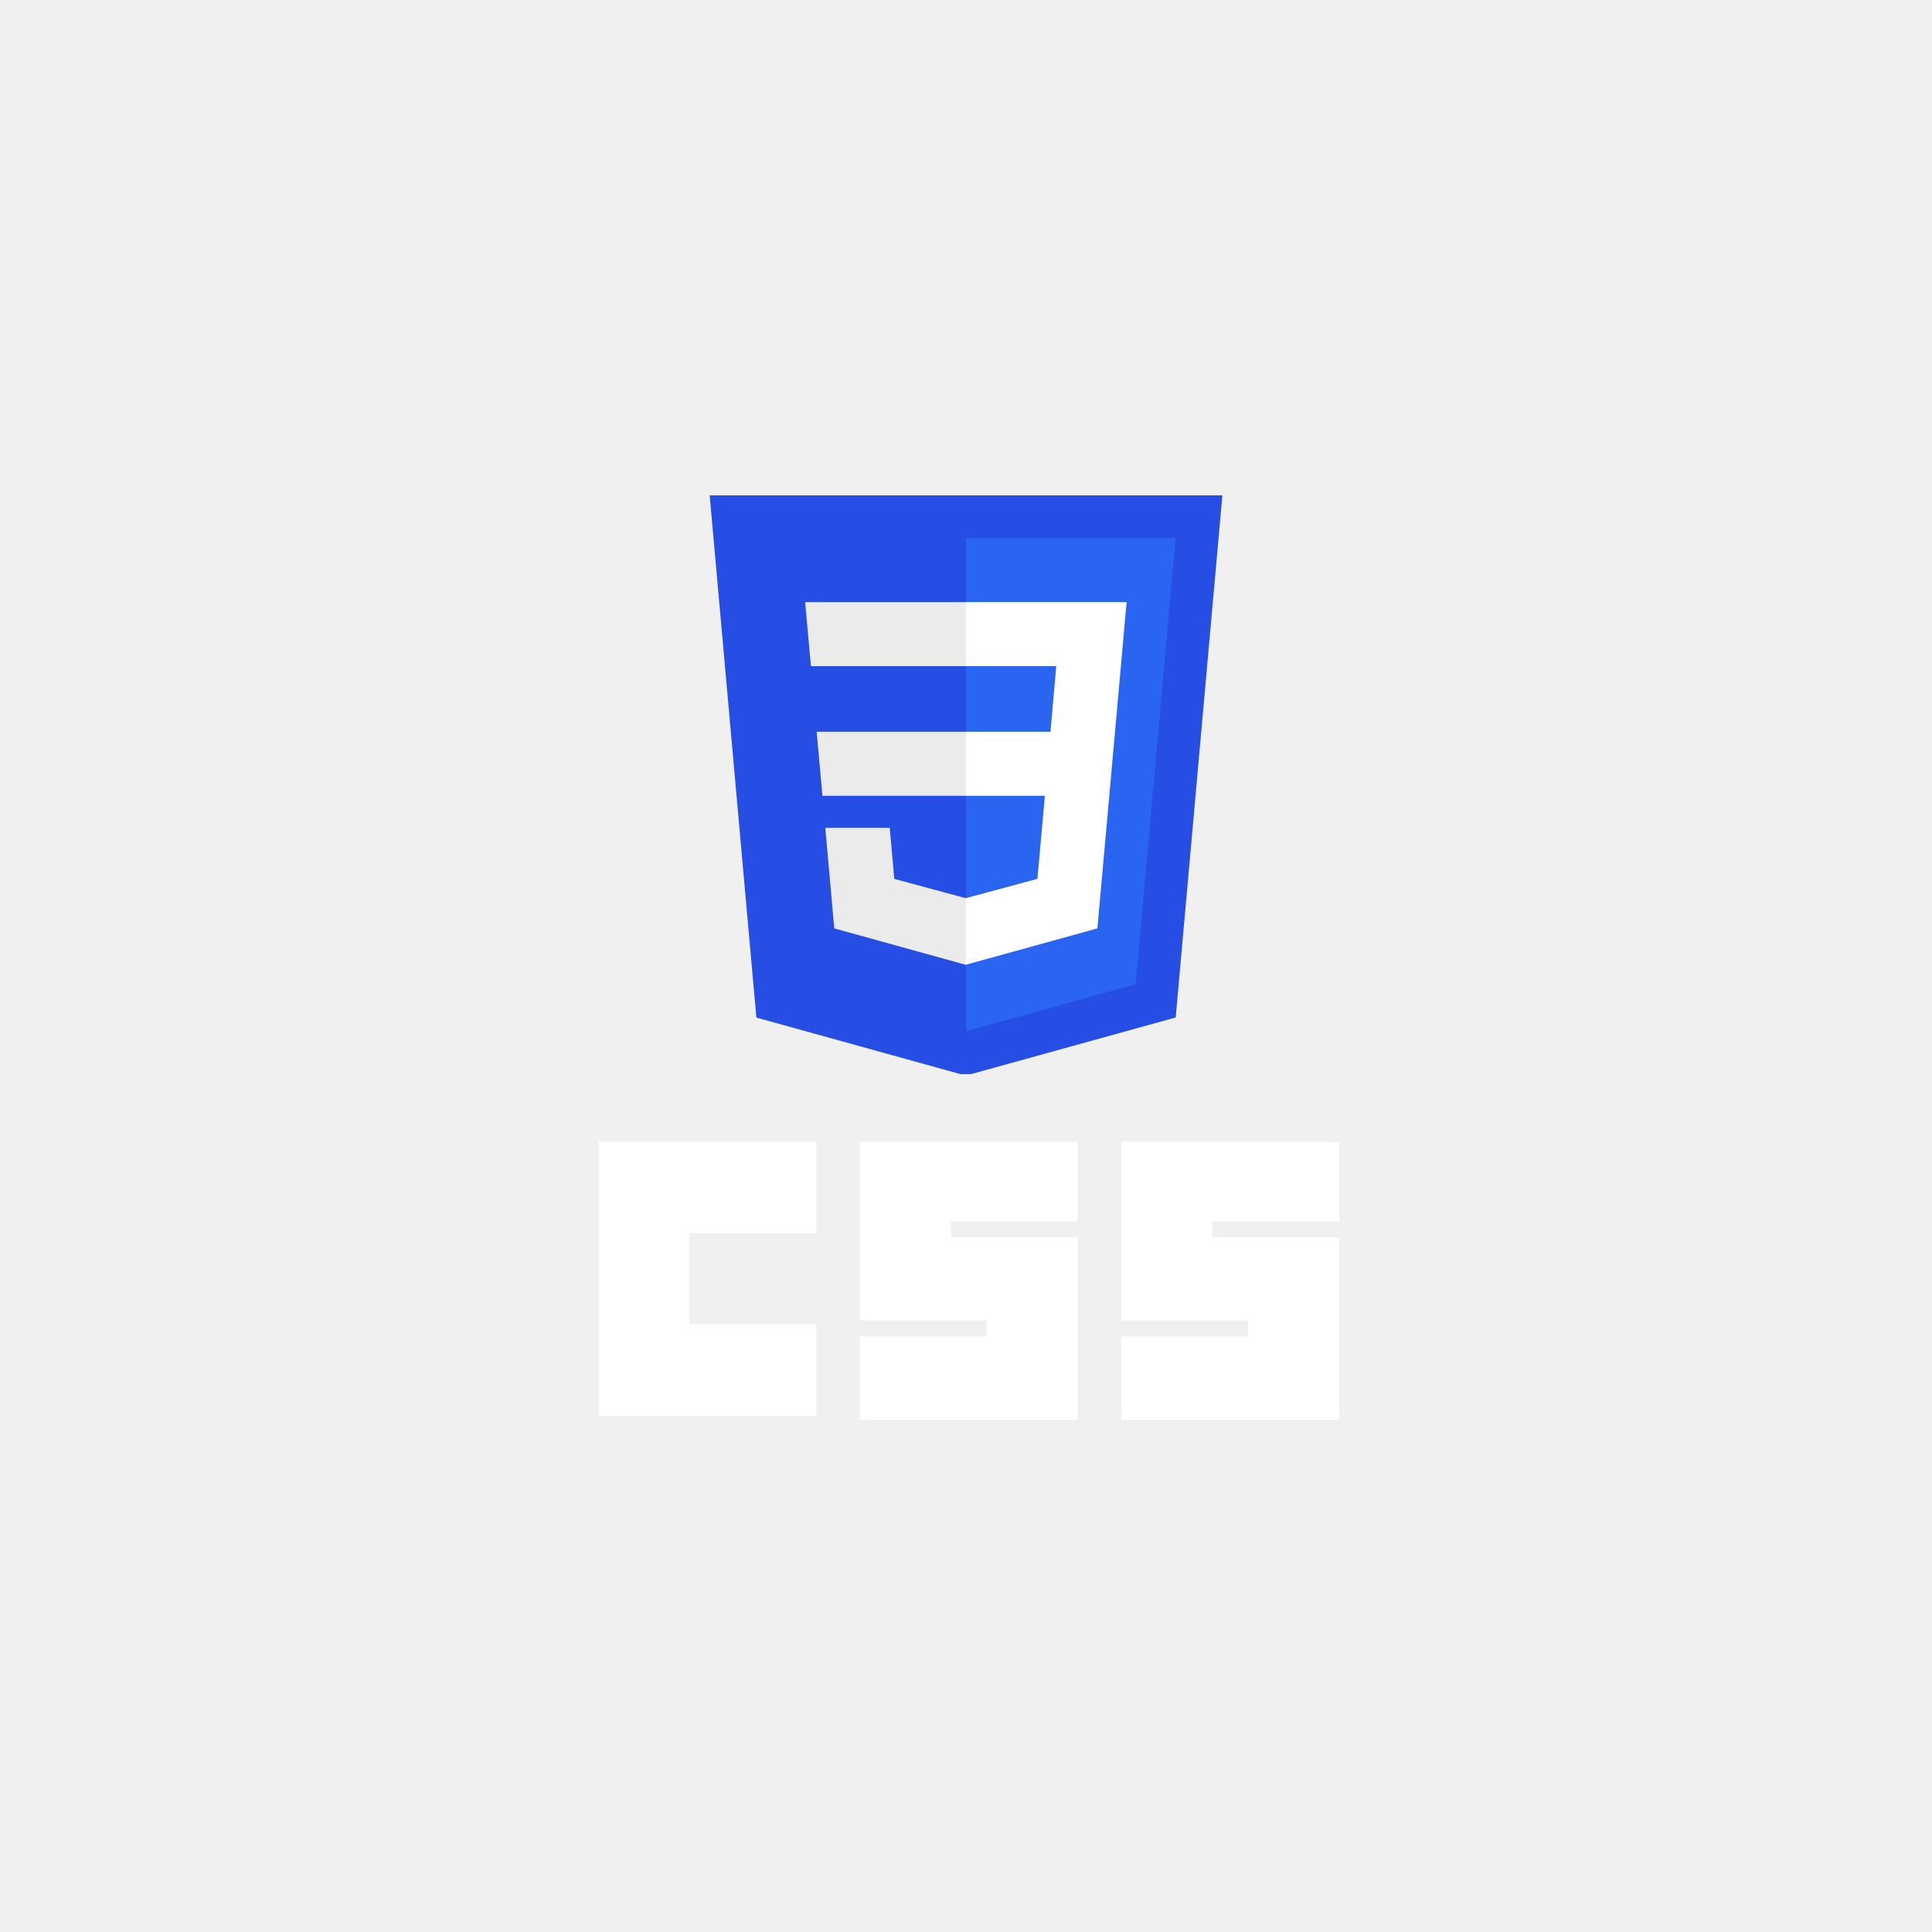
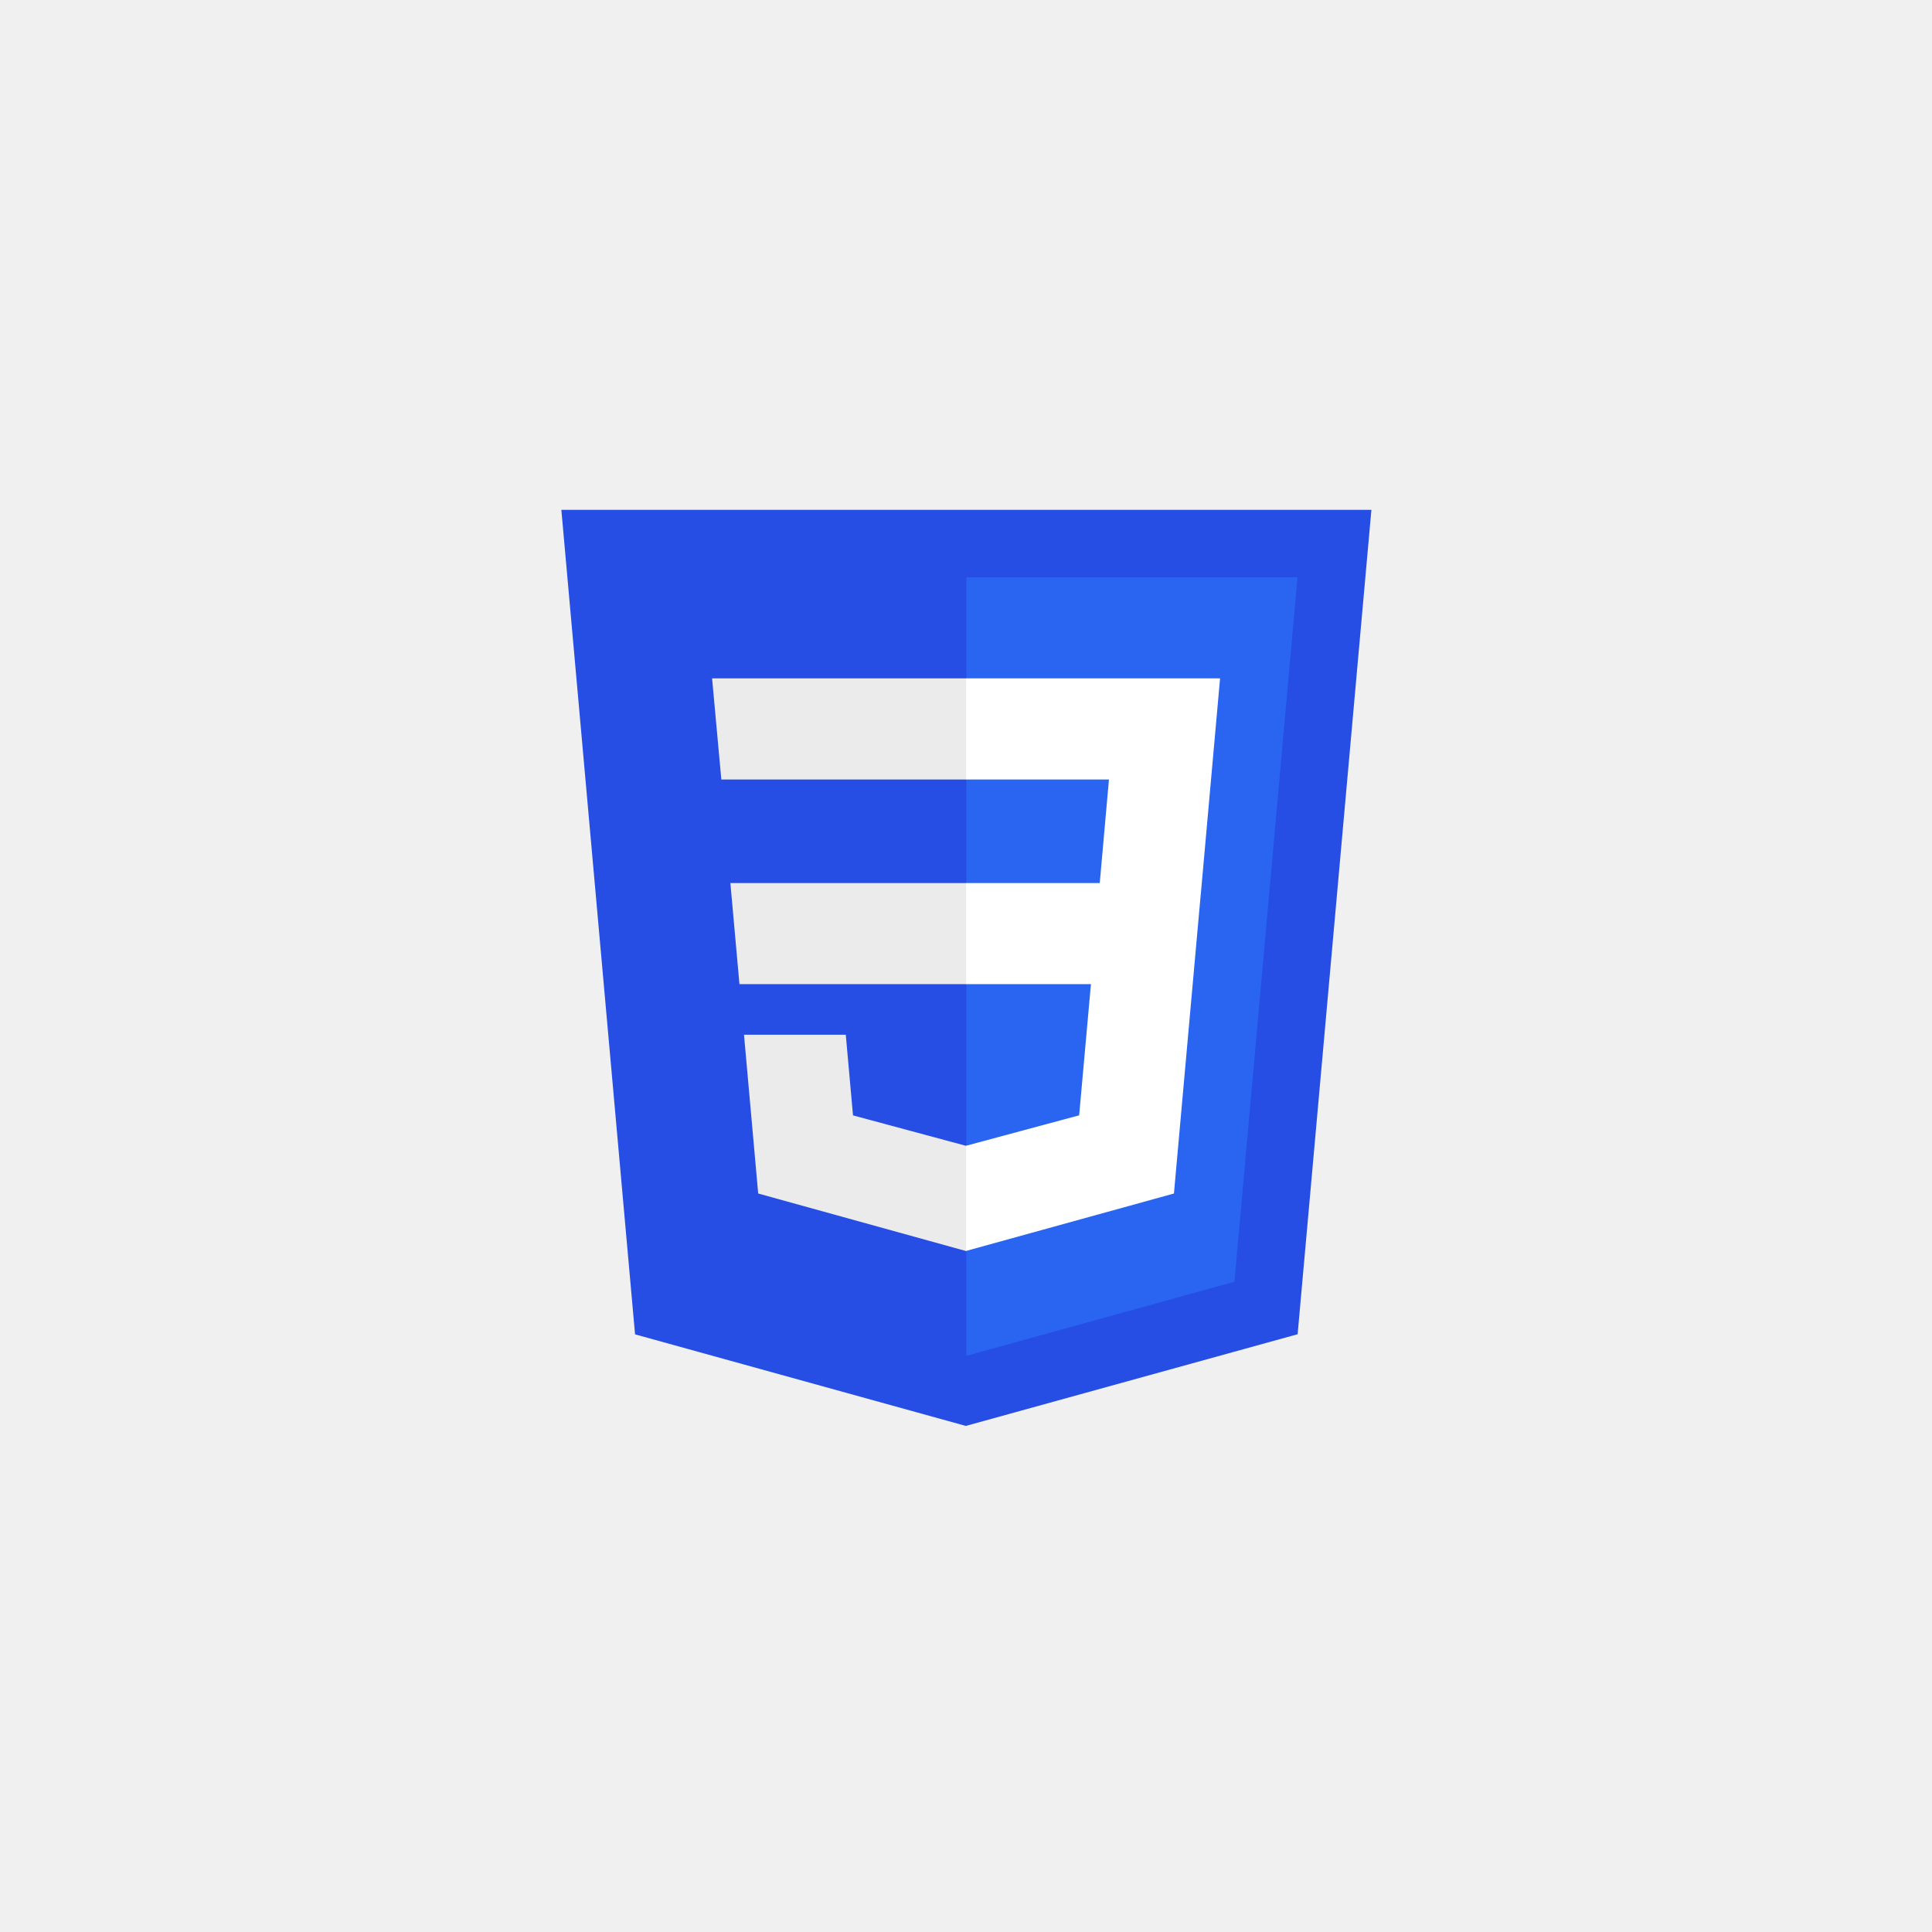
<svg xmlns="http://www.w3.org/2000/svg" width="305" zoomAndPan="magnify" viewBox="0 0 228.75 228.75" height="305" preserveAspectRatio="xMidYMid meet" version="1.0">
  <defs>
-     <clipPath id="eb8c57a4eb">
-       <path d="M 70 135.191 L 97 135.191 L 97 168 L 70 168 Z M 70 135.191 " clip-rule="nonzero" />
-     </clipPath>
-     <clipPath id="268a2af9fa">
-       <path d="M 101 135.191 L 128 135.191 L 128 169 L 101 169 Z M 101 135.191 " clip-rule="nonzero" />
-     </clipPath>
-     <clipPath id="0ecbd66f30">
-       <path d="M 132 135.191 L 159 135.191 L 159 169 L 132 169 Z M 132 135.191 " clip-rule="nonzero" />
-     </clipPath>
-     <clipPath id="2d6c12cb87">
-       <path d="M 84 58.176 L 144.746 58.176 L 144.746 127.176 L 84 127.176 Z M 84 58.176 " clip-rule="nonzero" />
+     <clipPath id="dd2372cf05">
+       <path d="M 66.402 60 L 162.402 60 L 162.402 168.836 L 66.402 168.836 Z M 66.402 60 " clip-rule="nonzero" />
    </clipPath>
  </defs>
-   <g clip-path="url(#eb8c57a4eb)">
-     <path fill="#ffffff" d="M 70.863 135.191 L 96.656 135.191 L 96.656 146.008 L 81.648 146.008 L 81.648 156.82 L 96.656 156.82 L 96.656 167.637 L 70.863 167.637 Z M 70.863 135.191 " fill-opacity="1" fill-rule="nonzero" />
+   <g clip-path="url(#dd2372cf05)">
+     <path fill="#264de4" d="M 114.363 168.832 L 75.191 157.988 L 66.465 60.367 L 162.375 60.363 L 153.641 157.973 L 114.363 168.828 Z M 114.363 168.832 " fill-opacity="1" fill-rule="nonzero" />
  </g>
-   <g clip-path="url(#268a2af9fa)">
-     <path fill="#ffffff" d="M 101.812 135.191 L 127.602 135.191 L 127.602 144.598 L 112.602 144.598 L 112.602 146.477 L 127.602 146.477 L 127.602 168.105 L 101.812 168.105 L 101.812 158.23 L 116.82 158.23 L 116.82 156.352 L 101.812 156.352 Z M 101.812 135.191 " fill-opacity="1" fill-rule="nonzero" />
-   </g>
-   <g clip-path="url(#0ecbd66f30)">
-     <path fill="#ffffff" d="M 132.762 135.191 L 158.555 135.191 L 158.555 144.598 L 143.547 144.598 L 143.547 146.477 L 158.555 146.477 L 158.555 168.105 L 132.762 168.105 L 132.762 158.23 L 147.766 158.23 L 147.766 156.352 L 132.762 156.352 Z M 132.762 135.191 " fill-opacity="1" fill-rule="nonzero" />
-   </g>
-   <g clip-path="url(#2d6c12cb87)">
-     <path fill="#264de4" d="M 114.344 127.348 L 89.555 120.48 L 84.027 58.652 L 144.73 58.652 L 139.203 120.469 Z M 114.344 127.348 " fill-opacity="1" fill-rule="nonzero" />
-   </g>
-   <path fill="#2965f1" d="M 134.469 116.535 L 139.195 63.707 L 114.383 63.707 L 114.383 122.09 Z M 134.469 116.535 " fill-opacity="1" fill-rule="nonzero" />
-   <path fill="#ebebeb" d="M 96.695 86.641 L 97.375 94.223 L 114.383 94.223 L 114.383 86.641 Z M 96.695 86.641 " fill-opacity="1" fill-rule="nonzero" />
-   <path fill="#ebebeb" d="M 95.324 71.289 L 96.016 78.875 L 114.383 78.875 L 114.383 71.289 Z M 95.324 71.289 " fill-opacity="1" fill-rule="nonzero" />
-   <path fill="#ebebeb" d="M 114.383 106.332 L 114.348 106.344 L 105.883 104.059 L 105.344 98.012 L 97.715 98.012 L 98.777 109.922 L 114.344 114.23 L 114.383 114.223 Z M 114.383 106.332 " fill-opacity="1" fill-rule="nonzero" />
-   <path fill="#ffffff" d="M 132.02 86.641 L 133.391 71.289 L 114.355 71.289 L 114.355 78.875 L 125.062 78.875 L 124.375 86.641 L 114.355 86.641 L 114.355 94.223 L 123.715 94.223 L 122.832 104.055 L 114.355 106.34 L 114.355 114.227 L 129.934 109.922 L 130.047 108.637 L 131.836 88.676 Z M 132.02 86.641 " fill-opacity="1" fill-rule="nonzero" />
+   <path fill="#2965f1" d="M 146.16 151.758 L 153.629 68.348 L 114.422 68.348 L 114.422 160.531 Z M 146.16 151.758 " fill-opacity="1" fill-rule="nonzero" />
+   <path fill="#ebebeb" d="M 86.477 104.555 L 87.551 116.523 L 114.422 116.523 L 114.422 104.555 Z M 86.477 104.555 " fill-opacity="1" fill-rule="nonzero" />
+   <path fill="#ebebeb" d="M 84.312 80.316 L 85.406 92.293 L 114.422 92.293 L 114.422 80.316 Z M 84.312 80.316 " fill-opacity="1" fill-rule="nonzero" />
+   <path fill="#ebebeb" d="M 114.422 135.648 L 114.371 135.664 L 100.996 132.062 L 100.141 122.512 L 88.09 122.512 L 89.77 141.312 L 114.367 148.121 L 114.422 148.105 Z M 114.422 135.648 " fill-opacity="1" fill-rule="nonzero" />
+   <path fill="#ffffff" d="M 142.293 104.555 L 144.457 80.316 L 114.379 80.316 L 114.379 92.293 L 131.301 92.293 L 130.211 104.555 L 114.379 104.555 L 114.379 116.523 L 129.168 116.523 L 127.773 132.055 L 114.379 135.66 L 114.379 148.113 L 138.996 141.312 L 139.176 139.289 L 142 107.77 Z M 142.293 104.555 " fill-opacity="1" fill-rule="nonzero" />
</svg>
